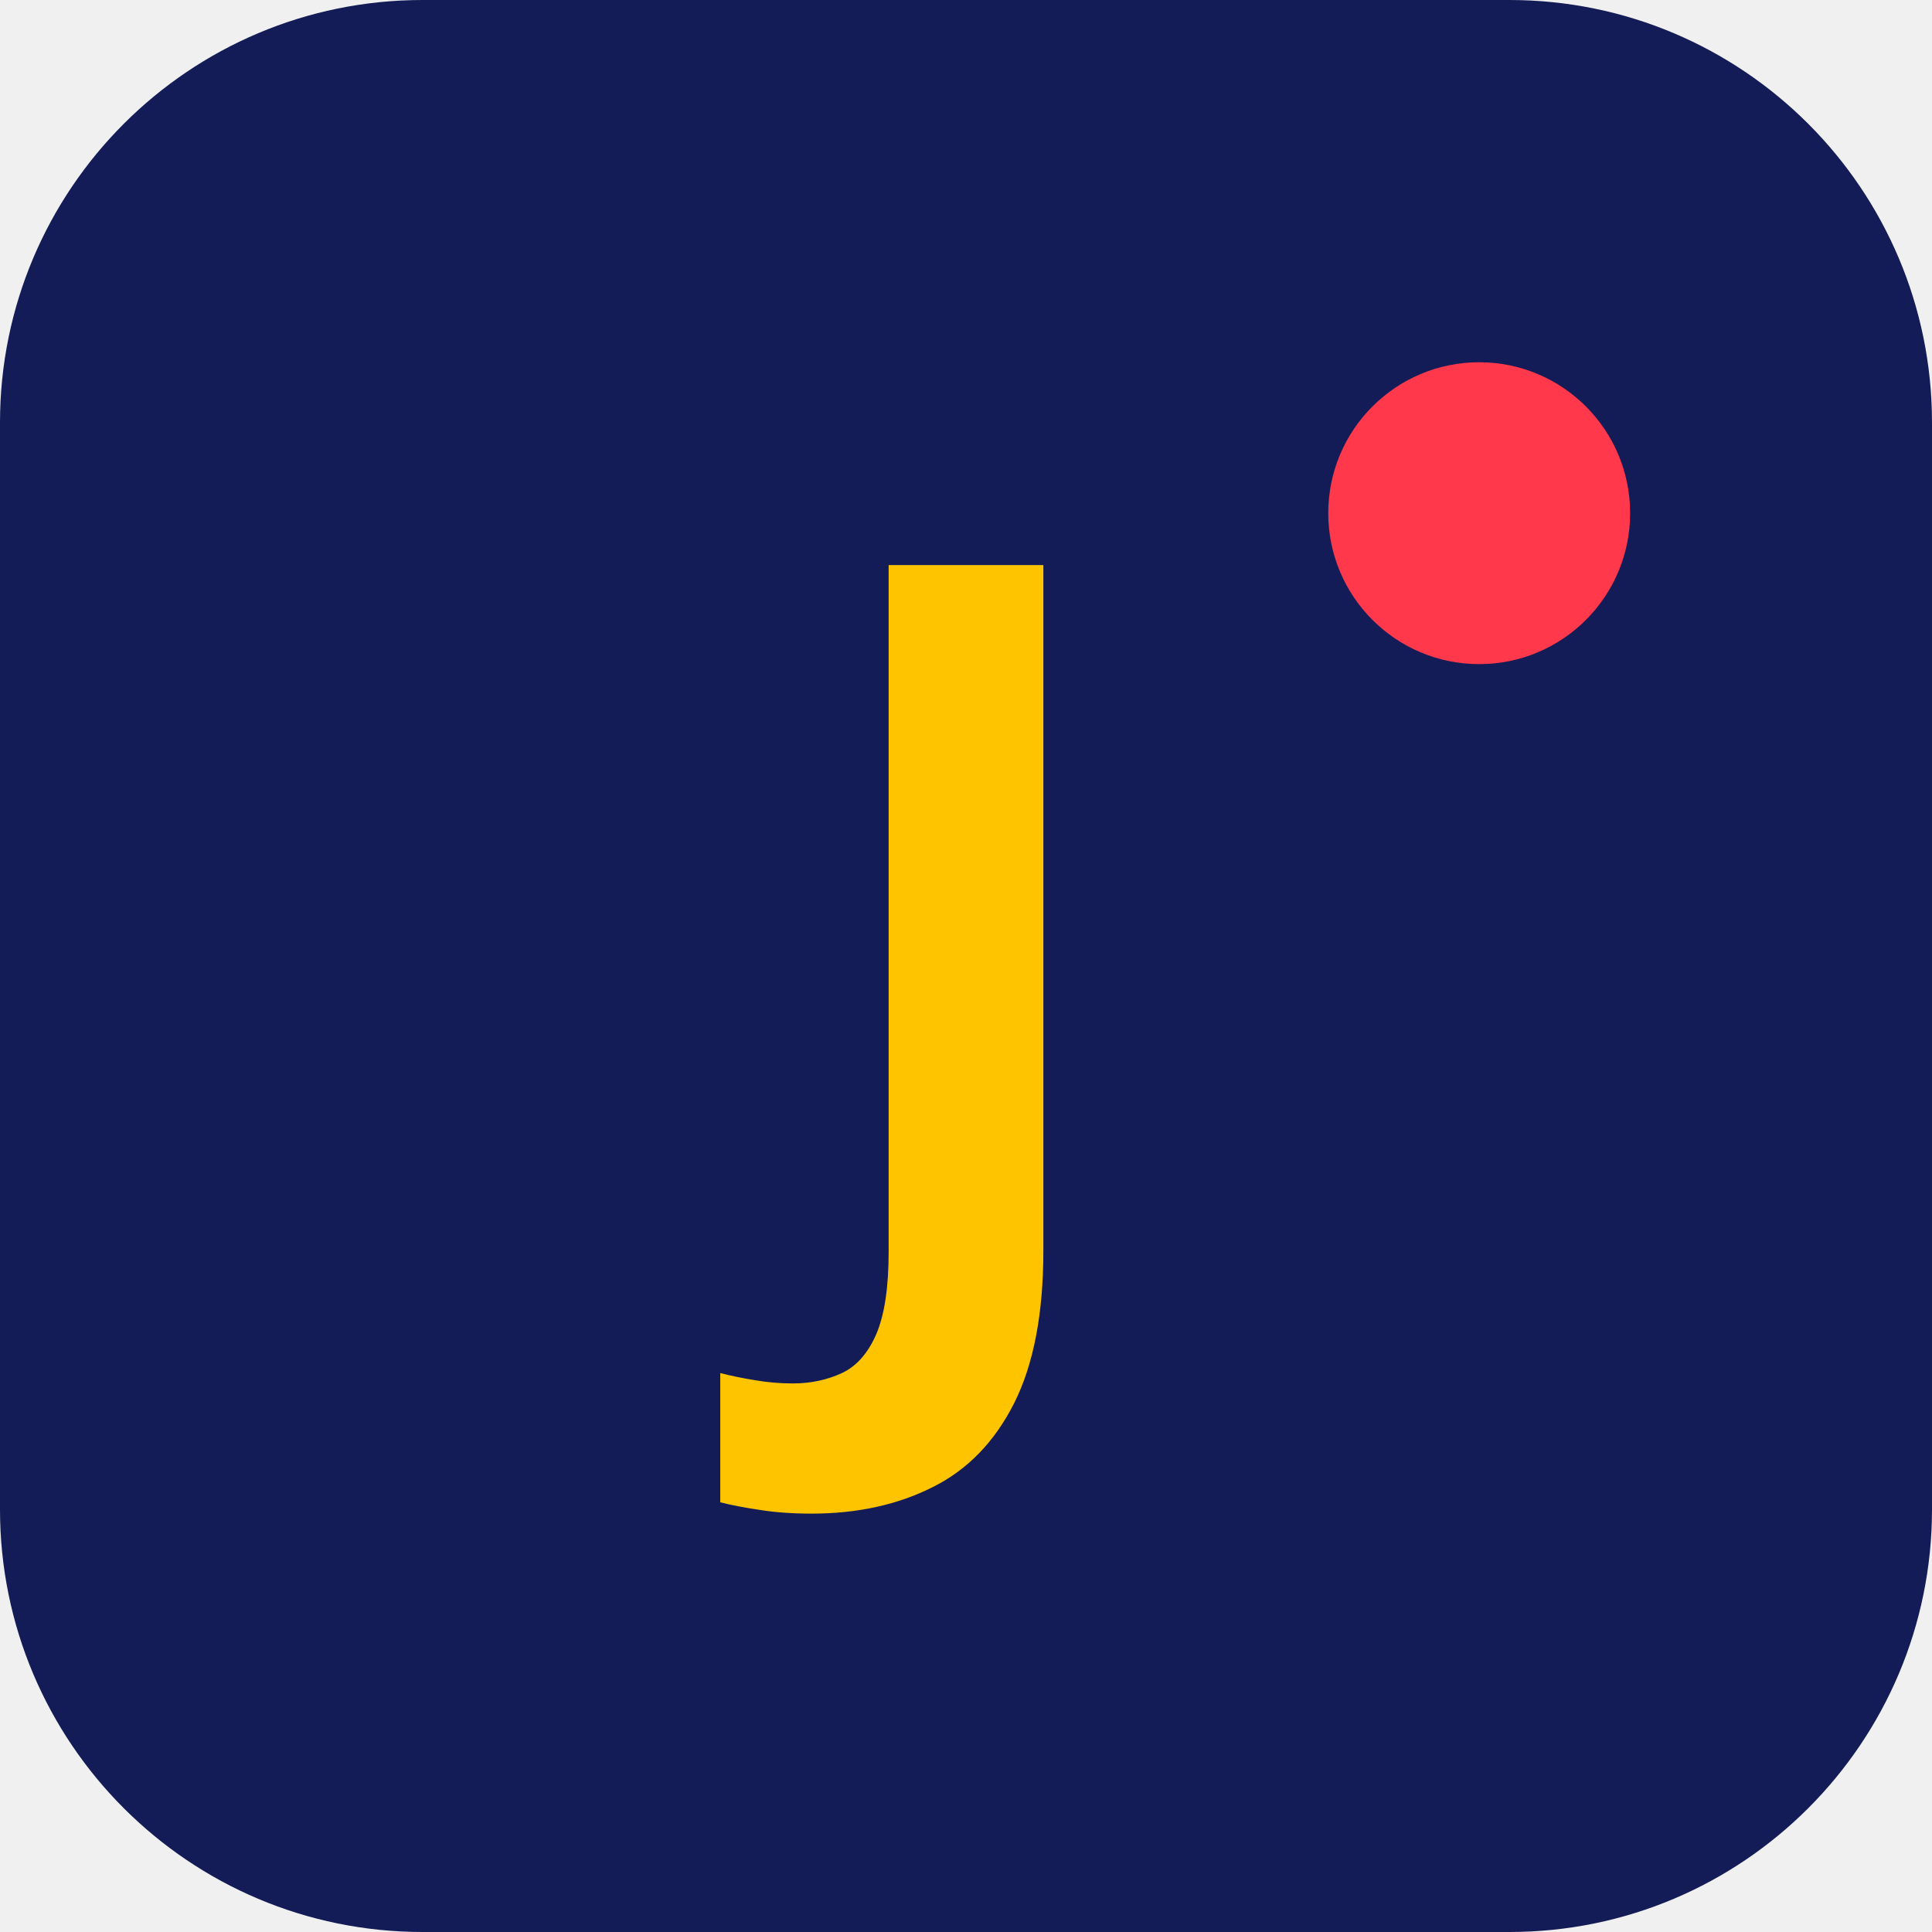
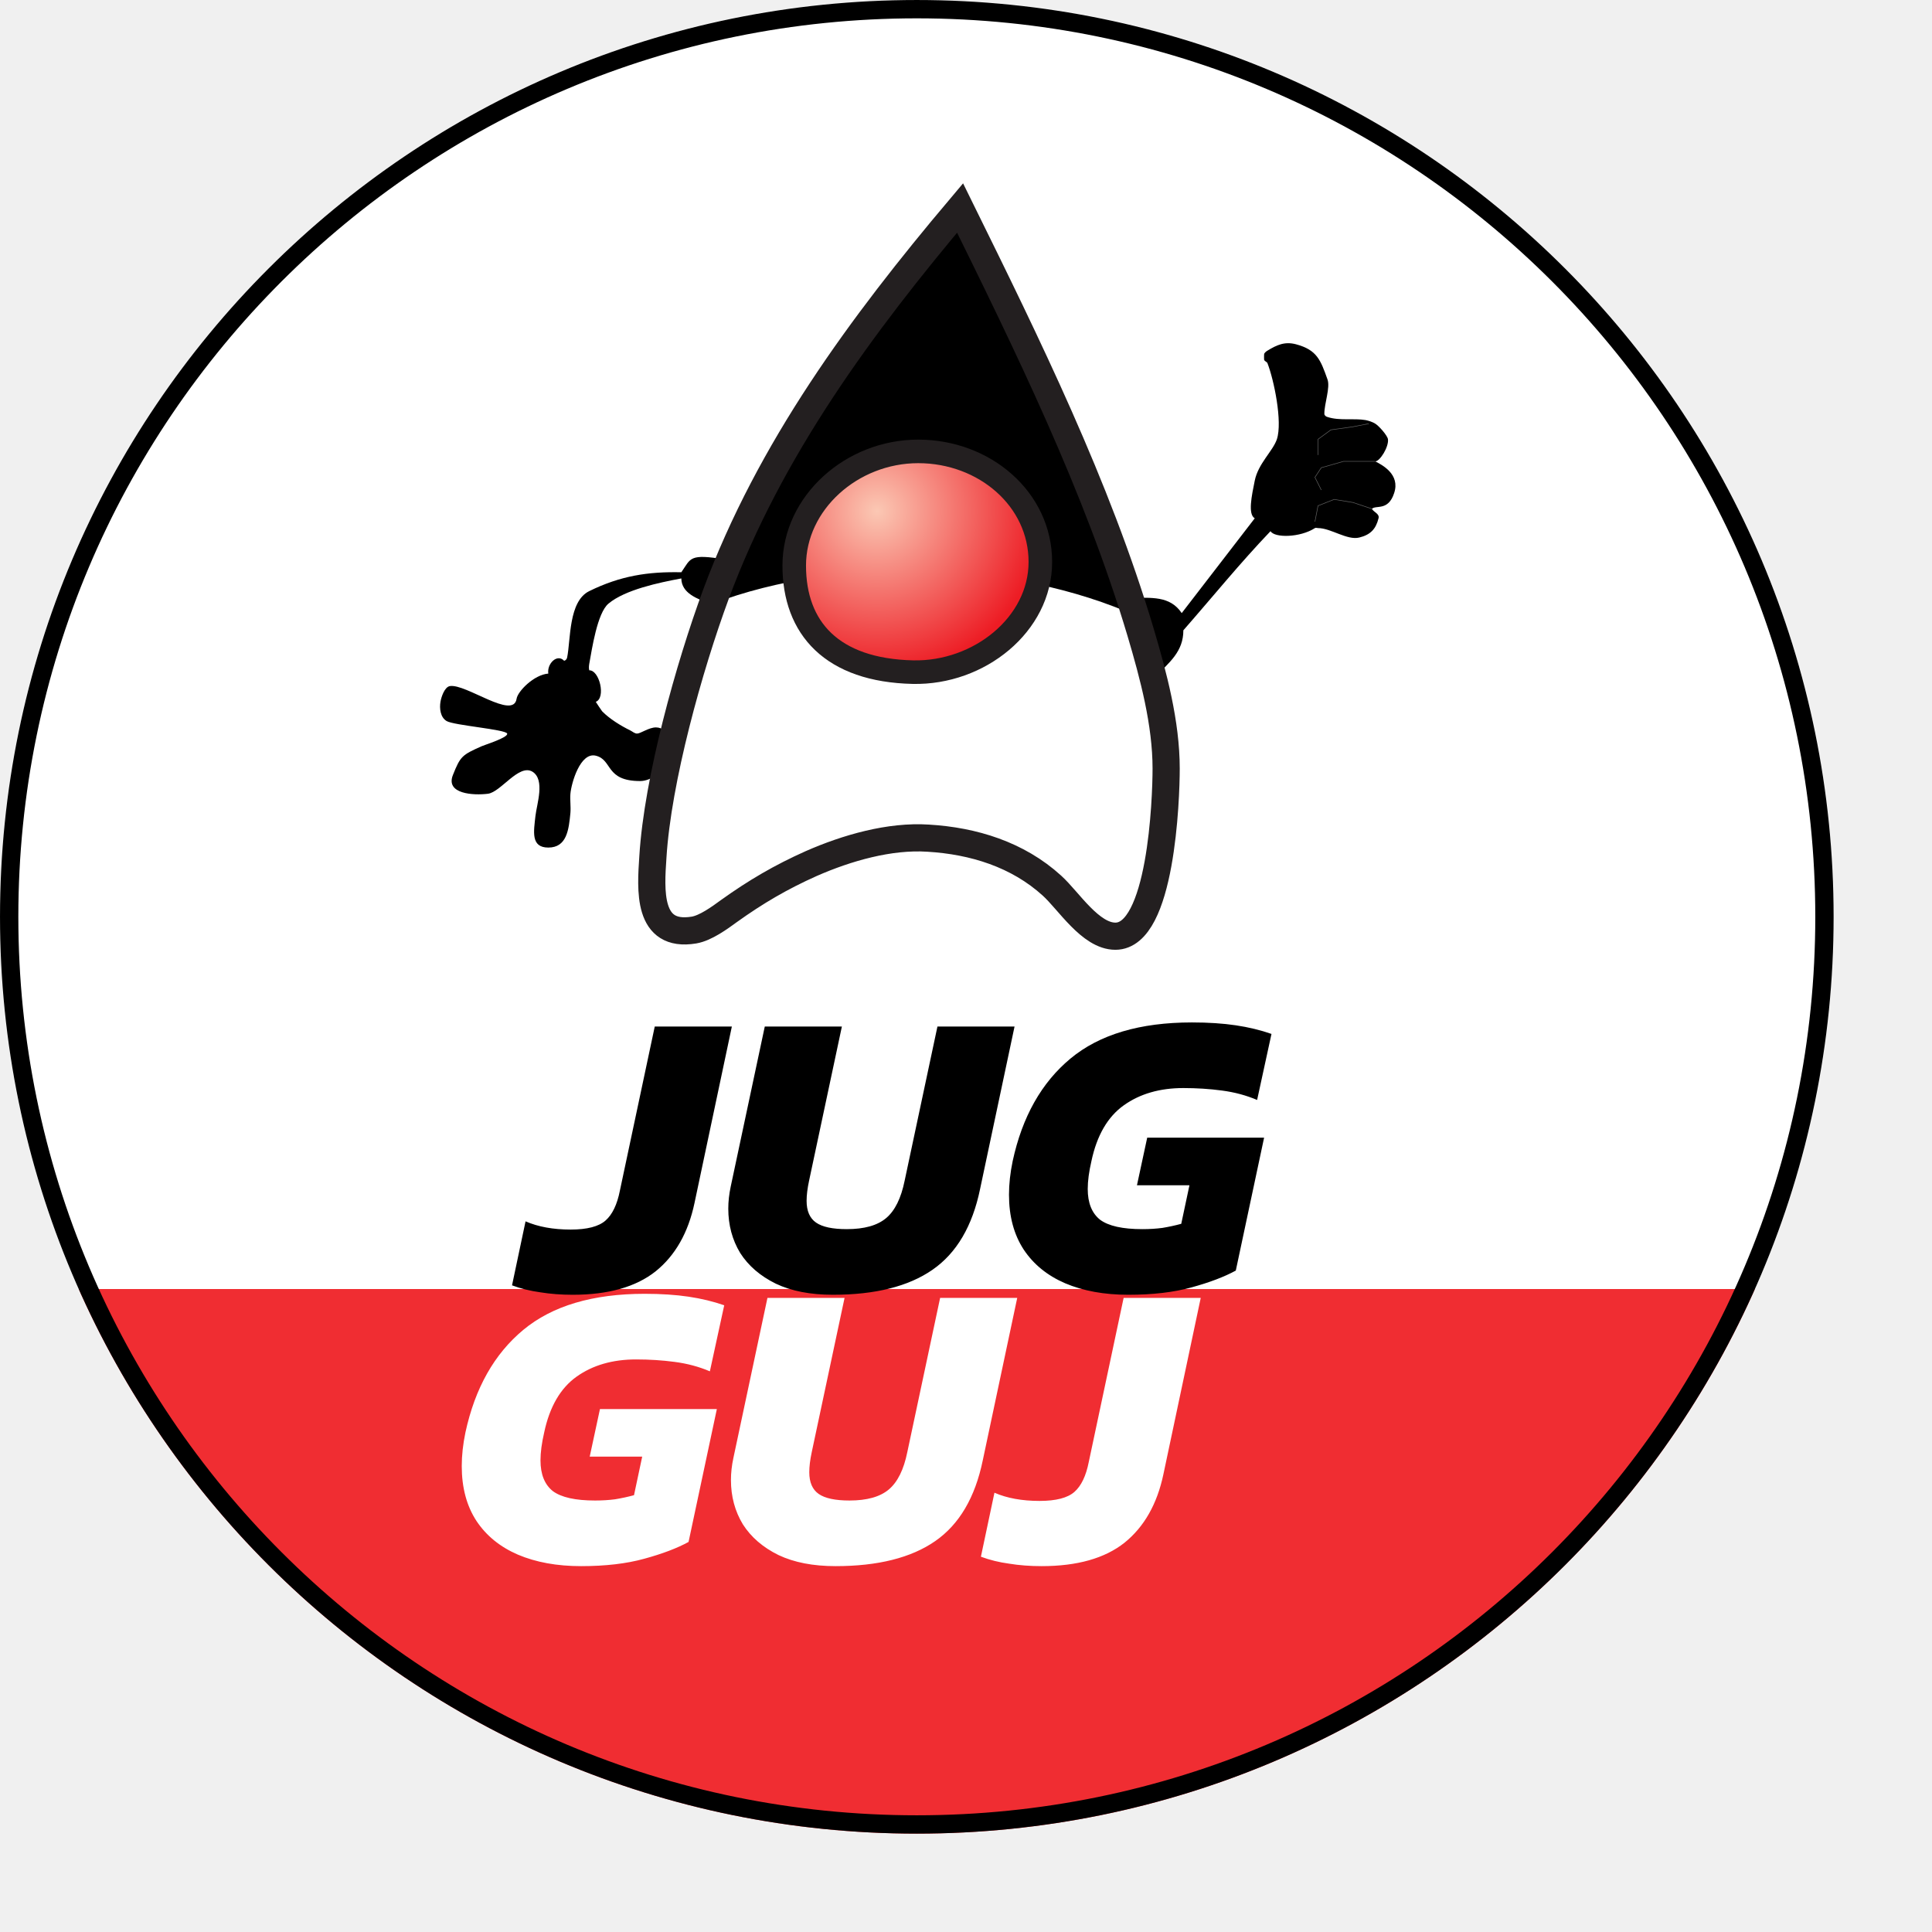
- <svg xmlns="http://www.w3.org/2000/svg" viewBox="0 0 64 64" width="64" height="64">
-   <rect width="64" height="64" rx="14" fill="#131C56" />
-   <text x="32" y="43" font-family="'Space Grotesk','Segoe UI',sans-serif" font-size="34" font-weight="700" text-anchor="middle" fill="#FEC400">J</text>
-   <circle cx="49" cy="17" r="5" fill="#FF384B" />
+ <svg xmlns="http://www.w3.org/2000/svg" width="119" height="119" viewBox="0 0 119 119" fill="none">
+   <g clip-path="url(#clip1_73_537)">
+     <rect width="112.941" height="112.941" rx="56.47" fill="white" />
+     <rect x="0.113" y="79.398" width="112.941" height="37.27" fill="#F02D32" />
+     <g clip-path="url(#clip2_73_537)">
+       <path fill-rule="evenodd" clip-rule="evenodd" d="M59.135 12.811C53.051 20.023 47.414 27.669 44.099 36.6C42.446 41.077 40.504 48.031 40.214 52.787C40.08 54.807 39.856 57.766 42.748 57.285C43.462 57.163 44.322 56.538 44.902 56.113C46.554 54.93 48.095 54.026 49.97 53.189C52.158 52.228 54.793 51.469 57.171 51.626C59.961 51.793 62.685 52.63 64.795 54.55C65.822 55.477 67.162 57.665 68.702 57.665C71.526 57.665 71.828 49.237 71.828 47.339C71.828 44.548 71.046 41.612 70.254 38.944C67.575 29.947 63.277 21.217 59.135 12.811Z" fill="white" />
+       <path fill-rule="evenodd" clip-rule="evenodd" d="M71.124 41.714C72.039 40.799 72.888 40.129 72.888 38.823C74.707 36.747 76.348 34.715 78.257 32.717C78.503 33.141 80.077 33.119 80.992 32.527C81.048 32.493 81.115 32.527 81.182 32.527C81.975 32.527 82.979 33.297 83.727 33.108C84.408 32.94 84.743 32.594 84.91 31.924C84.978 31.645 84.643 31.567 84.498 31.344C84.754 31.087 85.502 31.5 85.871 30.372C86.261 29.212 85.123 28.631 84.71 28.419C85 28.408 85.547 27.526 85.491 27.057C85.457 26.823 84.933 26.231 84.71 26.097C84.531 25.985 84.319 25.918 84.107 25.874C83.392 25.751 82.51 25.93 81.763 25.684C81.673 25.662 81.573 25.584 81.573 25.494C81.562 24.88 81.952 23.864 81.763 23.362C81.338 22.168 81.115 21.553 79.831 21.207C79.128 21.018 78.637 21.252 78.067 21.598C77.989 21.643 77.911 21.71 77.867 21.788C77.855 21.821 77.855 22.156 77.867 22.179C77.911 22.257 78.034 22.29 78.067 22.368C78.469 23.395 79.005 25.985 78.648 27.057C78.402 27.783 77.498 28.553 77.286 29.602C77.096 30.54 76.851 31.679 77.286 31.924L72.787 37.763C72.062 36.68 70.901 36.825 69.65 36.825L71.124 41.714Z" fill="black" />
+       <path fill-rule="evenodd" clip-rule="evenodd" d="M44.701 34.467C42.435 34.087 42.569 34.378 41.966 35.248C39.923 35.204 38.226 35.461 36.295 36.409C35.011 37.035 35.157 39.401 34.933 40.495C34.922 40.584 34.833 40.696 34.743 40.696C34.319 40.249 33.683 40.875 33.772 41.489C32.89 41.556 31.886 42.583 31.819 43.04C31.618 44.358 28.704 42.103 27.711 42.259C27.376 42.315 27.175 42.951 27.13 43.23C27.063 43.632 27.119 44.179 27.51 44.413C27.967 44.681 31.149 44.927 31.238 45.184C31.316 45.429 29.854 45.876 29.664 45.965C28.459 46.501 28.358 46.579 27.9 47.729C27.42 48.912 29.173 49.002 30.055 48.89C30.848 48.789 31.953 47.037 32.79 47.528C33.594 48.019 33.058 49.537 32.98 50.263C32.879 51.201 32.678 52.205 33.772 52.205C34.911 52.205 35.034 51.111 35.134 50.073C35.168 49.682 35.101 49.281 35.134 48.89C35.19 48.242 35.737 46.311 36.697 46.546C37.746 46.802 37.266 48.108 39.432 48.108C39.778 48.108 40.146 47.952 40.403 47.729C40.682 47.472 40.85 47.093 40.984 46.735C41.118 46.367 41.173 45.965 41.173 45.574C41.173 45.105 40.805 44.804 40.403 44.804C39.968 44.804 39.454 45.184 39.242 45.184C39.086 45.184 38.963 45.061 38.829 44.994C38.237 44.704 37.545 44.279 37.088 43.811C37.077 43.8 36.719 43.275 36.697 43.23C37.333 42.984 36.92 41.265 36.295 41.288C36.262 41.165 36.273 41.02 36.295 40.886C36.463 39.971 36.786 37.76 37.478 37.18C38.505 36.32 40.593 35.885 41.966 35.628C41.977 36.554 42.971 36.889 43.719 37.18L44.701 34.467Z" fill="black" />
+       <path fill-rule="evenodd" clip-rule="evenodd" d="M59.135 13.203C51.98 20.358 47.492 27.737 43.908 37.181C51.723 34.212 62.439 34.536 70.064 37.963C67.273 30.137 63.455 20.492 59.135 13.203Z" fill="black" />
+       <path fill-rule="evenodd" clip-rule="evenodd" d="M56.556 27.803C60.642 27.803 64.08 30.739 64.08 34.613C64.08 38.464 60.307 41.489 56.232 41.4C51.242 41.288 48.92 38.687 48.92 34.836C48.92 30.962 52.47 27.803 56.556 27.803Z" fill="url(#paint1_radial_73_537)" stroke="#231F20" stroke-width="1.451" />
+       <path d="M84.308 26.096L83.337 26.286L81.975 26.476L81.182 27.056V28.027" stroke="#666666" stroke-width="0.033" />
+       <path d="M84.71 28.417H82.756L81.383 28.808L80.992 29.4L81.383 30.181" stroke="#666666" stroke-width="0.033" />
+       <path d="M84.498 31.341L83.337 30.95L82.176 30.76L81.182 31.151L80.992 32.133" stroke="#666666" stroke-width="0.033" />
+       <path fill-rule="evenodd" clip-rule="evenodd" d="M59.135 12.811C53.051 20.023 47.414 27.669 44.099 36.6C42.446 41.077 40.504 48.031 40.214 52.787C40.08 54.807 39.856 57.766 42.748 57.285C43.462 57.163 44.322 56.538 44.902 56.113C46.554 54.93 48.095 54.026 49.97 53.189C52.158 52.228 54.793 51.469 57.171 51.626C59.961 51.793 62.685 52.63 64.795 54.55C65.822 55.477 67.162 57.665 68.702 57.665C71.526 57.665 71.828 49.237 71.828 47.339C71.828 44.548 71.046 41.612 70.254 38.944C67.575 29.947 63.277 21.217 59.135 12.811Z" stroke="#231F20" stroke-width="1.674" />
+     </g>
+     <path d="M35.792 96.465C34.31 96.465 33.013 96.229 31.902 95.758C30.807 95.286 29.957 94.596 29.35 93.686C28.744 92.76 28.441 91.632 28.441 90.301C28.441 89.644 28.517 88.954 28.668 88.23C29.258 85.501 30.445 83.396 32.23 81.914C34.015 80.432 36.508 79.691 39.708 79.691C40.718 79.691 41.619 79.75 42.411 79.868C43.202 79.986 43.935 80.163 44.608 80.398L43.724 84.466C43.051 84.179 42.327 83.986 41.552 83.885C40.794 83.784 40.002 83.733 39.177 83.733C37.729 83.733 36.508 84.087 35.514 84.794C34.521 85.501 33.855 86.647 33.519 88.23C33.367 88.886 33.291 89.459 33.291 89.948C33.291 90.806 33.544 91.438 34.049 91.842C34.571 92.23 35.438 92.423 36.651 92.423C37.089 92.423 37.502 92.398 37.889 92.347C38.293 92.28 38.68 92.196 39.051 92.095L39.556 89.72H36.323L36.954 86.79H44.154L42.411 94.975C41.703 95.362 40.794 95.707 39.682 96.01C38.588 96.313 37.291 96.465 35.792 96.465ZM51.464 96.465C50.083 96.465 48.912 96.238 47.952 95.783C46.992 95.311 46.26 94.68 45.755 93.888C45.266 93.08 45.022 92.171 45.022 91.16C45.022 90.722 45.072 90.267 45.174 89.796L47.27 79.944H52.02L49.999 89.442C49.898 89.914 49.847 90.326 49.847 90.68C49.847 91.303 50.041 91.749 50.428 92.019C50.815 92.288 51.447 92.423 52.323 92.423C53.401 92.423 54.209 92.196 54.748 91.741C55.287 91.286 55.666 90.52 55.885 89.442L57.906 79.944H62.655L60.533 89.948C60.061 92.238 59.084 93.897 57.602 94.924C56.12 95.951 54.074 96.465 51.464 96.465ZM64.157 96.465C63.449 96.465 62.784 96.415 62.161 96.313C61.538 96.229 60.957 96.086 60.418 95.884L61.252 91.943C62.026 92.28 62.953 92.448 64.03 92.448C65.041 92.448 65.757 92.263 66.178 91.893C66.599 91.522 66.893 90.907 67.062 90.049L69.209 79.944H73.958L71.659 90.806C71.272 92.642 70.472 94.048 69.26 95.025C68.047 95.985 66.346 96.465 64.157 96.465Z" fill="white" />
+     <path d="M35.277 79.75C34.569 79.75 33.904 79.7 33.281 79.599C32.658 79.514 32.077 79.371 31.538 79.169L32.371 75.228C33.146 75.565 34.072 75.734 35.15 75.734C36.161 75.734 36.877 75.548 37.297 75.178C37.718 74.807 38.013 74.193 38.182 73.334L40.329 63.229H45.078L42.779 74.091C42.392 75.927 41.592 77.334 40.379 78.31C39.167 79.27 37.466 79.75 35.277 79.75ZM51.299 79.75C49.918 79.75 48.748 79.523 47.788 79.068C46.828 78.597 46.095 77.965 45.59 77.174C45.102 76.365 44.858 75.456 44.858 74.445C44.858 74.007 44.908 73.553 45.009 73.081L47.106 63.229H51.855L49.834 72.727C49.733 73.199 49.682 73.612 49.682 73.965C49.682 74.588 49.876 75.035 50.264 75.304C50.651 75.574 51.282 75.708 52.158 75.708C53.236 75.708 54.044 75.481 54.583 75.026C55.122 74.572 55.501 73.805 55.72 72.727L57.741 63.229H62.49L60.368 73.233C59.897 75.523 58.92 77.182 57.438 78.209C55.956 79.237 53.91 79.75 51.299 79.75ZM69.499 79.75C68.017 79.75 66.72 79.514 65.609 79.043C64.514 78.571 63.664 77.881 63.057 76.971C62.451 76.045 62.148 74.917 62.148 73.586C62.148 72.93 62.224 72.239 62.375 71.515C62.965 68.787 64.152 66.681 65.937 65.199C67.722 63.717 70.215 62.976 73.415 62.976C74.425 62.976 75.326 63.035 76.118 63.153C76.909 63.271 77.642 63.448 78.316 63.684L77.431 67.751C76.758 67.465 76.034 67.271 75.259 67.17C74.501 67.069 73.71 67.018 72.884 67.018C71.436 67.018 70.215 67.372 69.221 68.079C68.228 68.787 67.562 69.932 67.226 71.515C67.074 72.172 66.998 72.744 66.998 73.233C66.998 74.091 67.251 74.723 67.756 75.127C68.278 75.515 69.145 75.708 70.358 75.708C70.796 75.708 71.209 75.683 71.596 75.632C72 75.565 72.388 75.481 72.758 75.38L73.263 73.005H70.03L70.661 70.075H77.861L76.118 78.26C75.41 78.647 74.501 78.992 73.389 79.296C72.295 79.599 70.998 79.75 69.499 79.75Z" fill="black" />
+   </g>
+   <rect x="0.565" y="0.565" width="111.811" height="111.811" rx="55.906" stroke="black" stroke-width="1.129" />
+   <defs>
+     <radialGradient id="paint1_radial_73_537" cx="0" cy="0" r="1" gradientUnits="userSpaceOnUse" gradientTransform="translate(54.0193 31.4822) scale(10.1591 10.1591)">
+       <stop stop-color="#FBC8B4" />
+       <stop offset="1" stop-color="#ED1C24" />
+     </radialGradient>
+     <clipPath id="clip1_73_537">
+       <rect width="112.941" height="112.941" rx="56.47" fill="white" />
+     </clipPath>
+     <clipPath id="clip2_73_537">
+       <rect width="58.846" height="47.209" fill="white" transform="translate(27.106 11.2933)" />
+     </clipPath>
+   </defs>
</svg>
